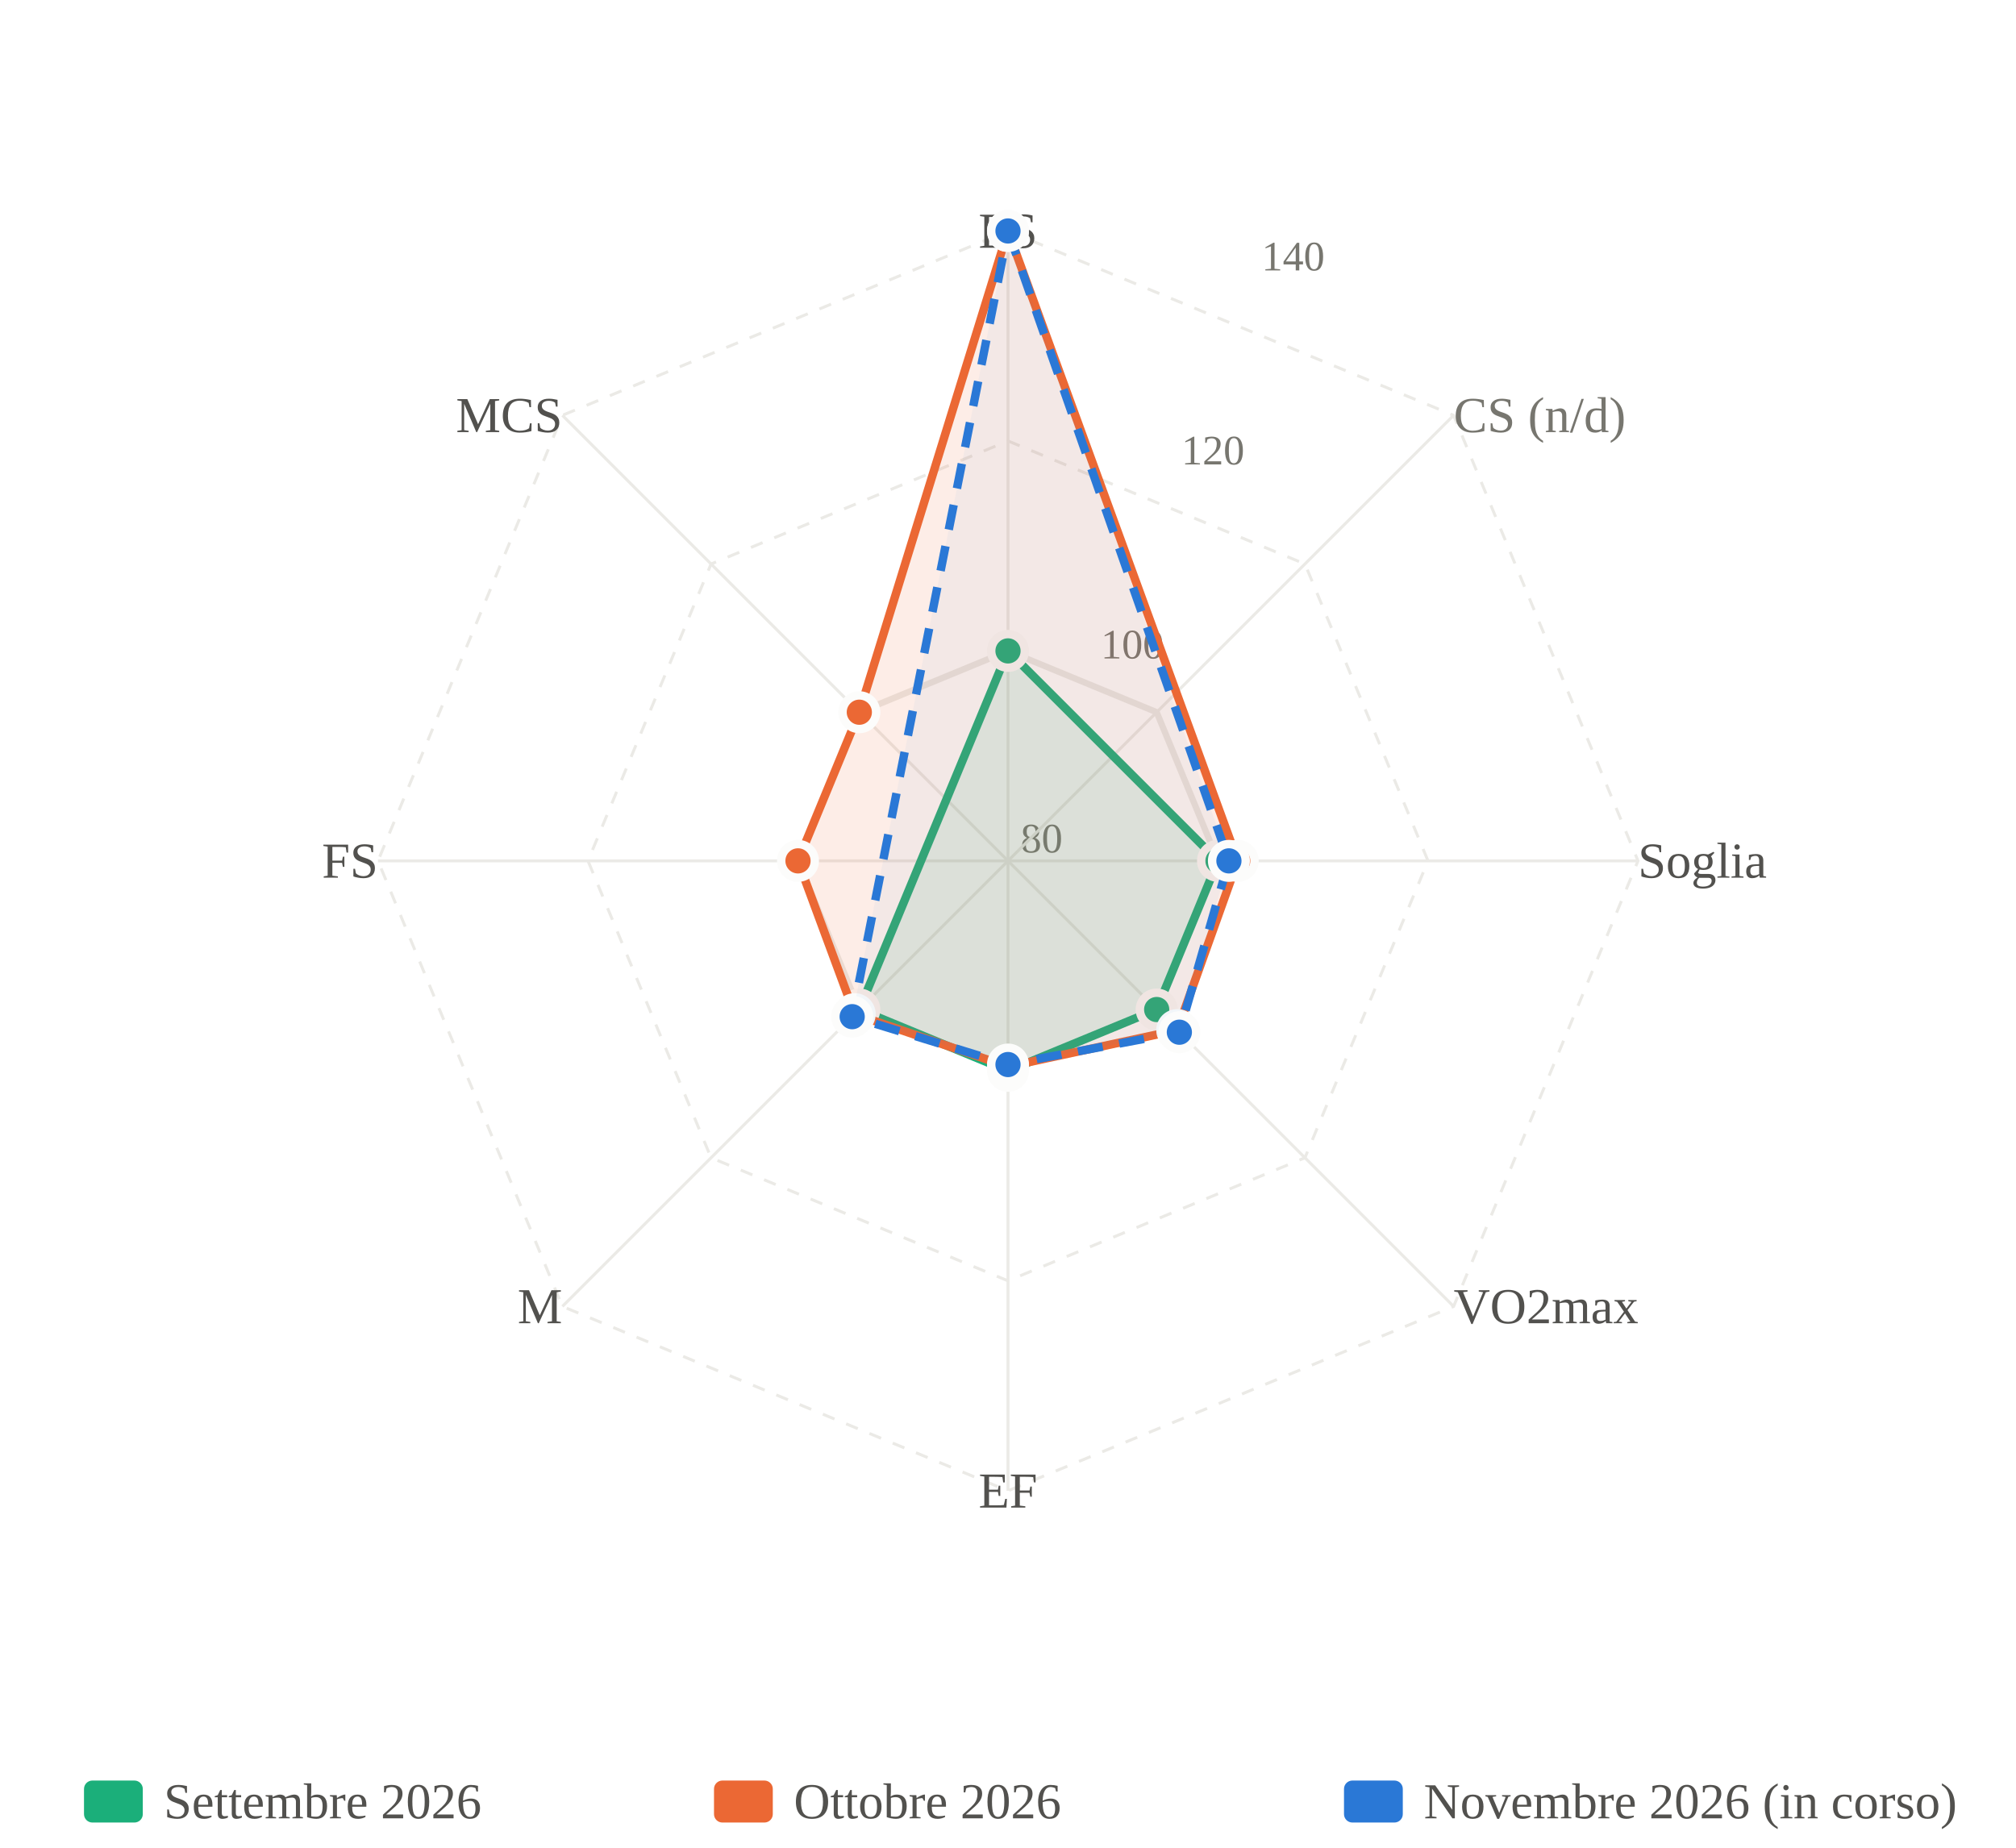
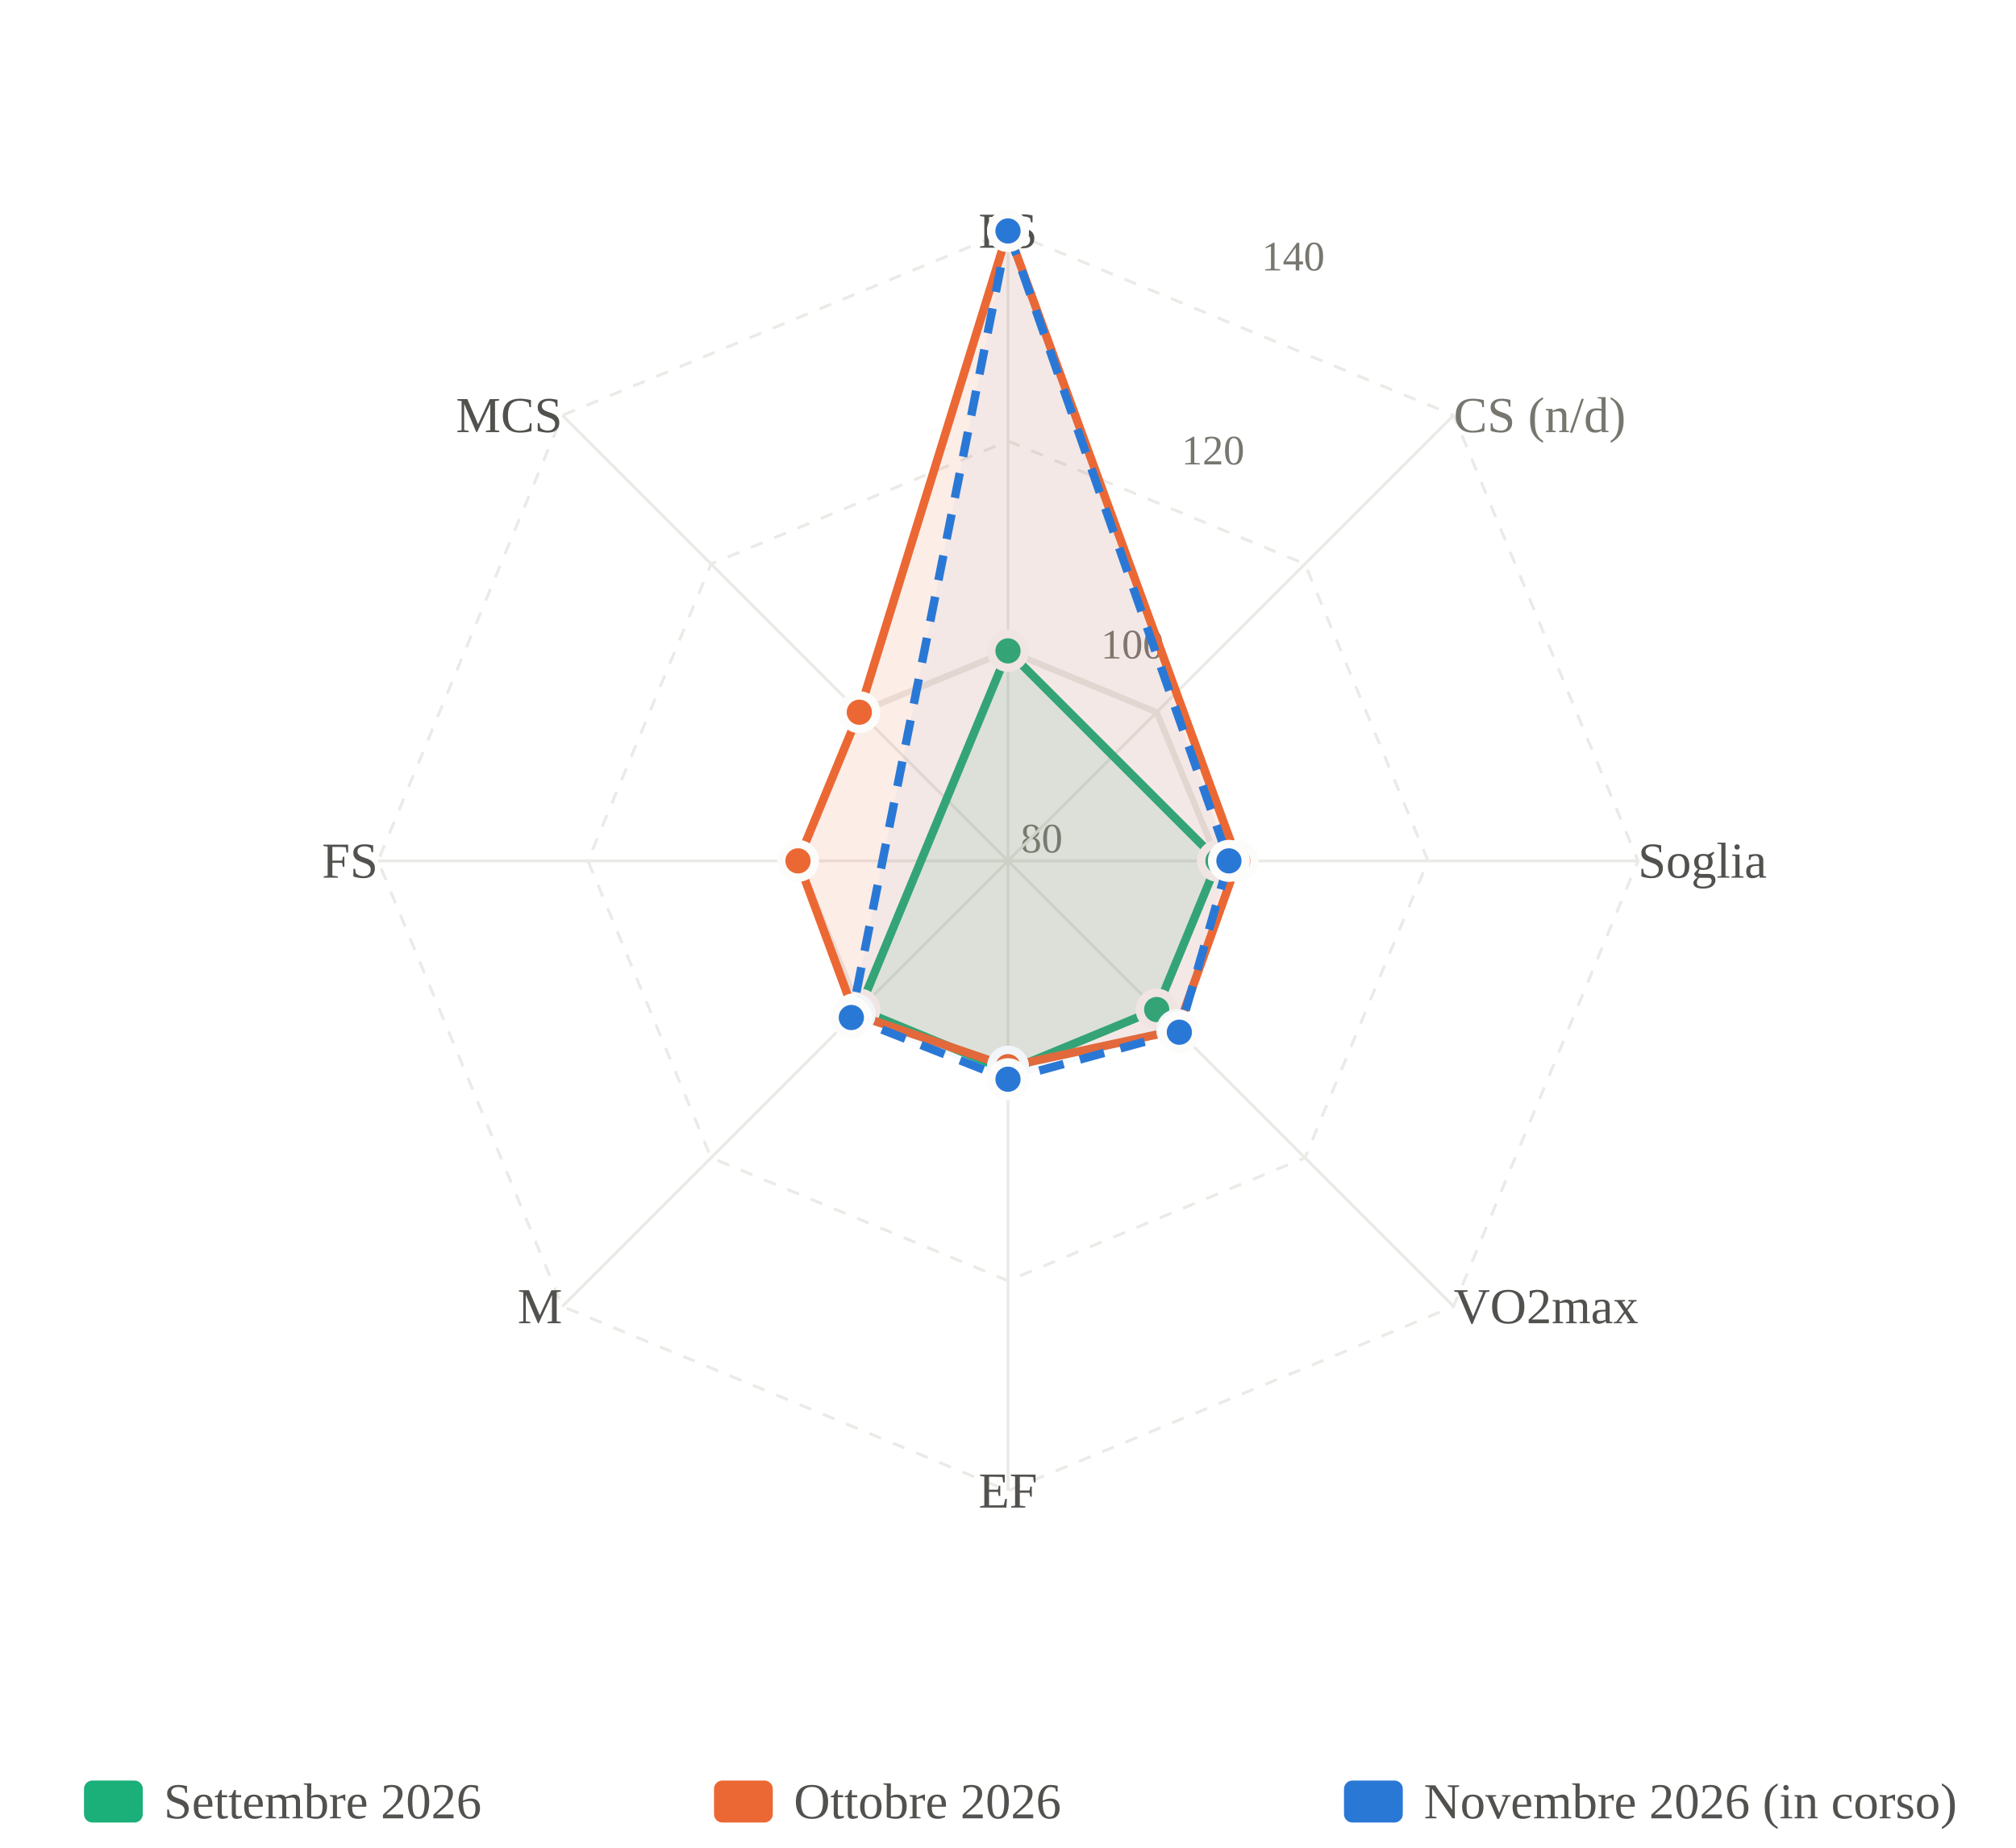
<svg xmlns="http://www.w3.org/2000/svg" viewBox="0 0 480 440" style="max-width:520px;width:100%;height:auto" role="img" aria-label="Profilo del runner, indice 100 = primo mese">
  <polygon points="240.0,205.0 240.0,205.0 240.0,205.0 240.0,205.0 240.0,205.0 240.0,205.0 240.0,205.0 240.0,205.0" fill="none" style="stroke:var(--grid, #ebeae6)" stroke-width="0.7" stroke-dasharray="3,3" />
  <text x="243.0" y="203.0" style="fill:var(--text-muted, #77766f)" font-size="10">80</text>
  <polygon points="240.0,155.0 275.4,169.6 290.0,205.0 275.4,240.4 240.0,255.0 204.6,240.4 190.0,205.0 204.6,169.6" fill="none" style="stroke:var(--grid, #ebeae6)" stroke-width="1.5" />
  <text x="262.1" y="156.8" style="fill:var(--text-muted, #77766f)" font-size="10">100</text>
  <polygon points="240.0,105.0 310.7,134.3 340.0,205.0 310.7,275.7 240.0,305.0 169.3,275.7 140.0,205.0 169.3,134.3" fill="none" style="stroke:var(--grid, #ebeae6)" stroke-width="0.7" stroke-dasharray="3,3" />
  <text x="281.3" y="110.6" style="fill:var(--text-muted, #77766f)" font-size="10">120</text>
  <polygon points="240.0,55.0 346.1,98.9 390.0,205.0 346.1,311.1 240.0,355.0 133.9,311.1 90.0,205.0 133.9,98.9" fill="none" style="stroke:var(--grid, #ebeae6)" stroke-width="0.7" stroke-dasharray="3,3" />
  <text x="300.4" y="64.4" style="fill:var(--text-muted, #77766f)" font-size="10">140</text>
  <line x1="240" y1="205" x2="240.0" y2="55.0" style="stroke:var(--grid, #ebeae6)" stroke-width="0.7" />
  <text x="240.0" y="59.0" text-anchor="middle" style="fill:var(--text-secondary, #52514e)" font-size="12">ES</text>
  <line x1="240" y1="205" x2="346.1" y2="98.9" style="stroke:var(--grid, #ebeae6)" stroke-width="0.7" />
  <text x="346.1" y="102.9" text-anchor="start" style="fill:var(--text-muted, #77766f)" font-size="12">CS (n/d)</text>
  <line x1="240" y1="205" x2="390.0" y2="205.0" style="stroke:var(--grid, #ebeae6)" stroke-width="0.7" />
  <text x="390.0" y="209.0" text-anchor="start" style="fill:var(--text-secondary, #52514e)" font-size="12">Soglia</text>
  <line x1="240" y1="205" x2="346.1" y2="311.1" style="stroke:var(--grid, #ebeae6)" stroke-width="0.7" />
  <text x="346.1" y="315.1" text-anchor="start" style="fill:var(--text-secondary, #52514e)" font-size="12">VO2max</text>
  <line x1="240" y1="205" x2="240.0" y2="355.0" style="stroke:var(--grid, #ebeae6)" stroke-width="0.7" />
  <text x="240.0" y="359.0" text-anchor="middle" style="fill:var(--text-secondary, #52514e)" font-size="12">EF</text>
  <line x1="240" y1="205" x2="133.9" y2="311.1" style="stroke:var(--grid, #ebeae6)" stroke-width="0.7" />
  <text x="133.9" y="315.1" text-anchor="end" style="fill:var(--text-secondary, #52514e)" font-size="12">M</text>
  <line x1="240" y1="205" x2="90.0" y2="205.0" style="stroke:var(--grid, #ebeae6)" stroke-width="0.7" />
  <text x="90.0" y="209.0" text-anchor="end" style="fill:var(--text-secondary, #52514e)" font-size="12">FS</text>
  <line x1="240" y1="205" x2="133.9" y2="98.9" style="stroke:var(--grid, #ebeae6)" stroke-width="0.7" />
  <text x="133.9" y="102.9" text-anchor="end" style="fill:var(--text-secondary, #52514e)" font-size="12">MCS</text>
  <polygon points="240.0,155.0 290.0,205.0 275.4,240.4 240.0,255.0 204.6,240.4" style="fill:var(--s3, #1baf7a);stroke:var(--s3, #1baf7a)" fill-opacity="0.12" stroke-width="2" />
  <circle cx="240.0" cy="155.0" r="4" style="fill:var(--s3, #1baf7a);stroke:var(--surface-1, #fcfcfb)" stroke-width="2" />
  <circle cx="290.0" cy="205.0" r="4" style="fill:var(--s3, #1baf7a);stroke:var(--surface-1, #fcfcfb)" stroke-width="2" />
  <circle cx="275.4" cy="240.4" r="4" style="fill:var(--s3, #1baf7a);stroke:var(--surface-1, #fcfcfb)" stroke-width="2" />
  <circle cx="240.0" cy="255.0" r="4" style="fill:var(--s3, #1baf7a);stroke:var(--surface-1, #fcfcfb)" stroke-width="2" />
  <circle cx="204.6" cy="240.4" r="4" style="fill:var(--s3, #1baf7a);stroke:var(--surface-1, #fcfcfb)" stroke-width="2" />
  <polygon points="240.0,55.0 294.7,205.0 280.3,245.3 240.0,254.0 203.5,241.5 190.0,205.0 204.6,169.6" style="fill:var(--s2, #eb6834);stroke:var(--s2, #eb6834)" fill-opacity="0.12" stroke-width="2" />
  <circle cx="240.0" cy="55.0" r="4" style="fill:var(--s2, #eb6834);stroke:var(--surface-1, #fcfcfb)" stroke-width="2" />
  <circle cx="294.7" cy="205.0" r="4" style="fill:var(--s2, #eb6834);stroke:var(--surface-1, #fcfcfb)" stroke-width="2" />
  <circle cx="280.3" cy="245.3" r="4" style="fill:var(--s2, #eb6834);stroke:var(--surface-1, #fcfcfb)" stroke-width="2" />
  <circle cx="240.0" cy="254.0" r="4" style="fill:var(--s2, #eb6834);stroke:var(--surface-1, #fcfcfb)" stroke-width="2" />
  <circle cx="203.5" cy="241.5" r="4" style="fill:var(--s2, #eb6834);stroke:var(--surface-1, #fcfcfb)" stroke-width="2" />
  <circle cx="190.0" cy="205.0" r="4" style="fill:var(--s2, #eb6834);stroke:var(--surface-1, #fcfcfb)" stroke-width="2" />
  <circle cx="204.6" cy="169.6" r="4" style="fill:var(--s2, #eb6834);stroke:var(--surface-1, #fcfcfb)" stroke-width="2" />
-   <polygon points="240.0,55.0 292.6,205.0 280.8,245.8 240.0,253.5 202.9,242.1" style="fill:var(--s1, #2a78d6);stroke:var(--s1, #2a78d6)" fill-opacity="0.05" stroke-width="2" stroke-dasharray="6,4" />
+   <polygon points="240.0,55.0 292.6,205.0 280.8,245.8 240.0,257.0 202.7,242.3" style="fill:var(--s1, #2a78d6);stroke:var(--s1, #2a78d6)" fill-opacity="0.05" stroke-width="2" stroke-dasharray="6,4" />
  <circle cx="240.0" cy="55.0" r="4" style="fill:var(--s1, #2a78d6);stroke:var(--surface-1, #fcfcfb)" stroke-width="2" />
  <circle cx="292.6" cy="205.0" r="4" style="fill:var(--s1, #2a78d6);stroke:var(--surface-1, #fcfcfb)" stroke-width="2" />
  <circle cx="280.8" cy="245.8" r="4" style="fill:var(--s1, #2a78d6);stroke:var(--surface-1, #fcfcfb)" stroke-width="2" />
-   <circle cx="240.0" cy="253.5" r="4" style="fill:var(--s1, #2a78d6);stroke:var(--surface-1, #fcfcfb)" stroke-width="2" />
-   <circle cx="202.9" cy="242.1" r="4" style="fill:var(--s1, #2a78d6);stroke:var(--surface-1, #fcfcfb)" stroke-width="2" />
+   <circle cx="240.0" cy="257.0" r="4" style="fill:var(--s1, #2a78d6);stroke:var(--surface-1, #fcfcfb)" stroke-width="2" />
+   <circle cx="202.7" cy="242.3" r="4" style="fill:var(--s1, #2a78d6);stroke:var(--surface-1, #fcfcfb)" stroke-width="2" />
  <rect x="20" y="424" width="14" height="10" style="fill:var(--s3, #1baf7a)" rx="2" />
  <text x="39" y="433" style="fill:var(--text-secondary, #52514e)" font-size="12">Settembre 2026</text>
  <rect x="170" y="424" width="14" height="10" style="fill:var(--s2, #eb6834)" rx="2" />
  <text x="189" y="433" style="fill:var(--text-secondary, #52514e)" font-size="12">Ottobre 2026</text>
  <rect x="320" y="424" width="14" height="10" style="fill:var(--s1, #2a78d6)" rx="2" />
  <text x="339" y="433" style="fill:var(--text-secondary, #52514e)" font-size="12">Novembre 2026 (in corso)</text>
</svg>
